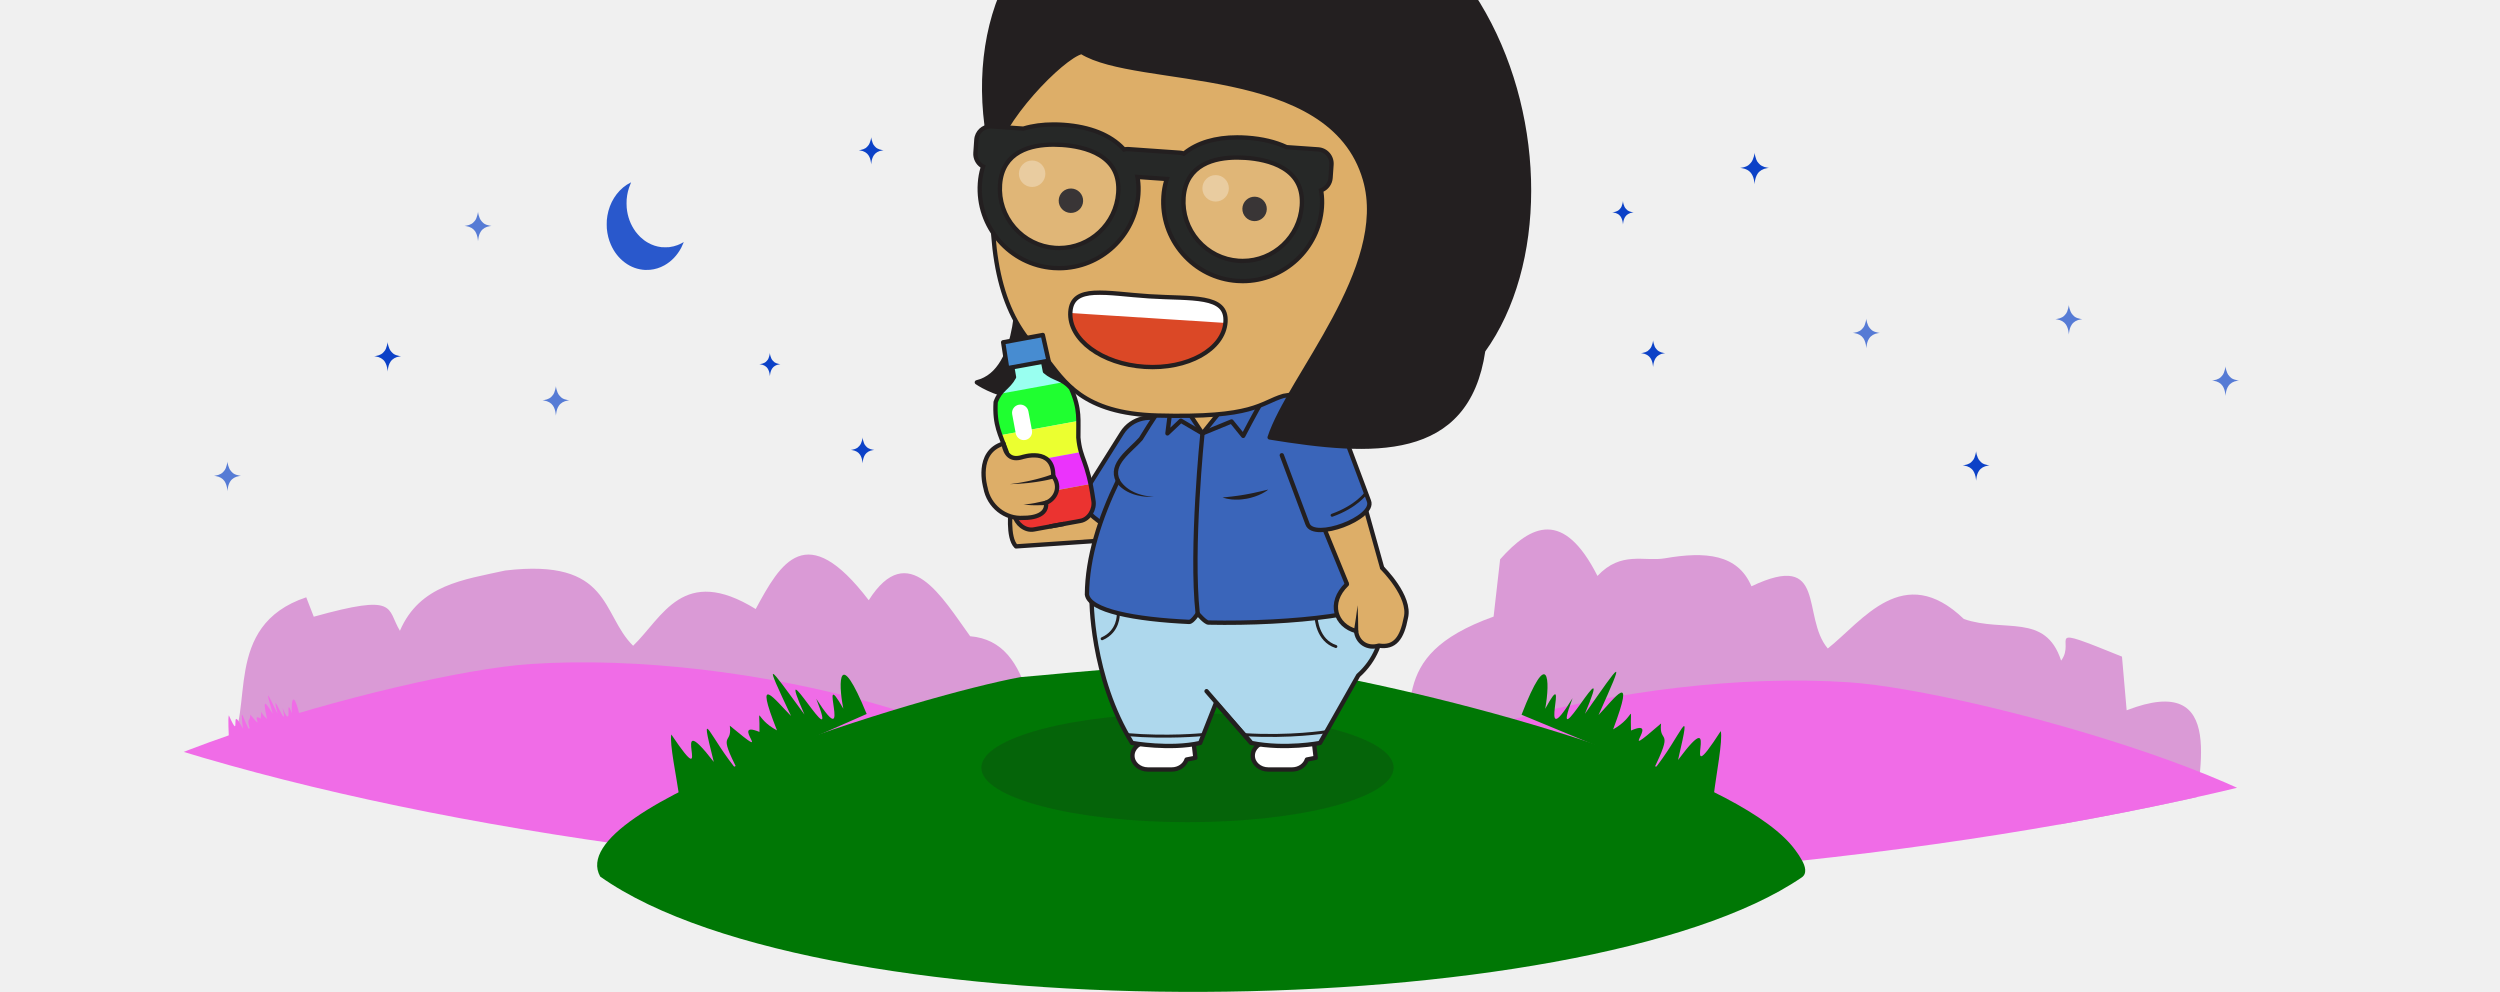
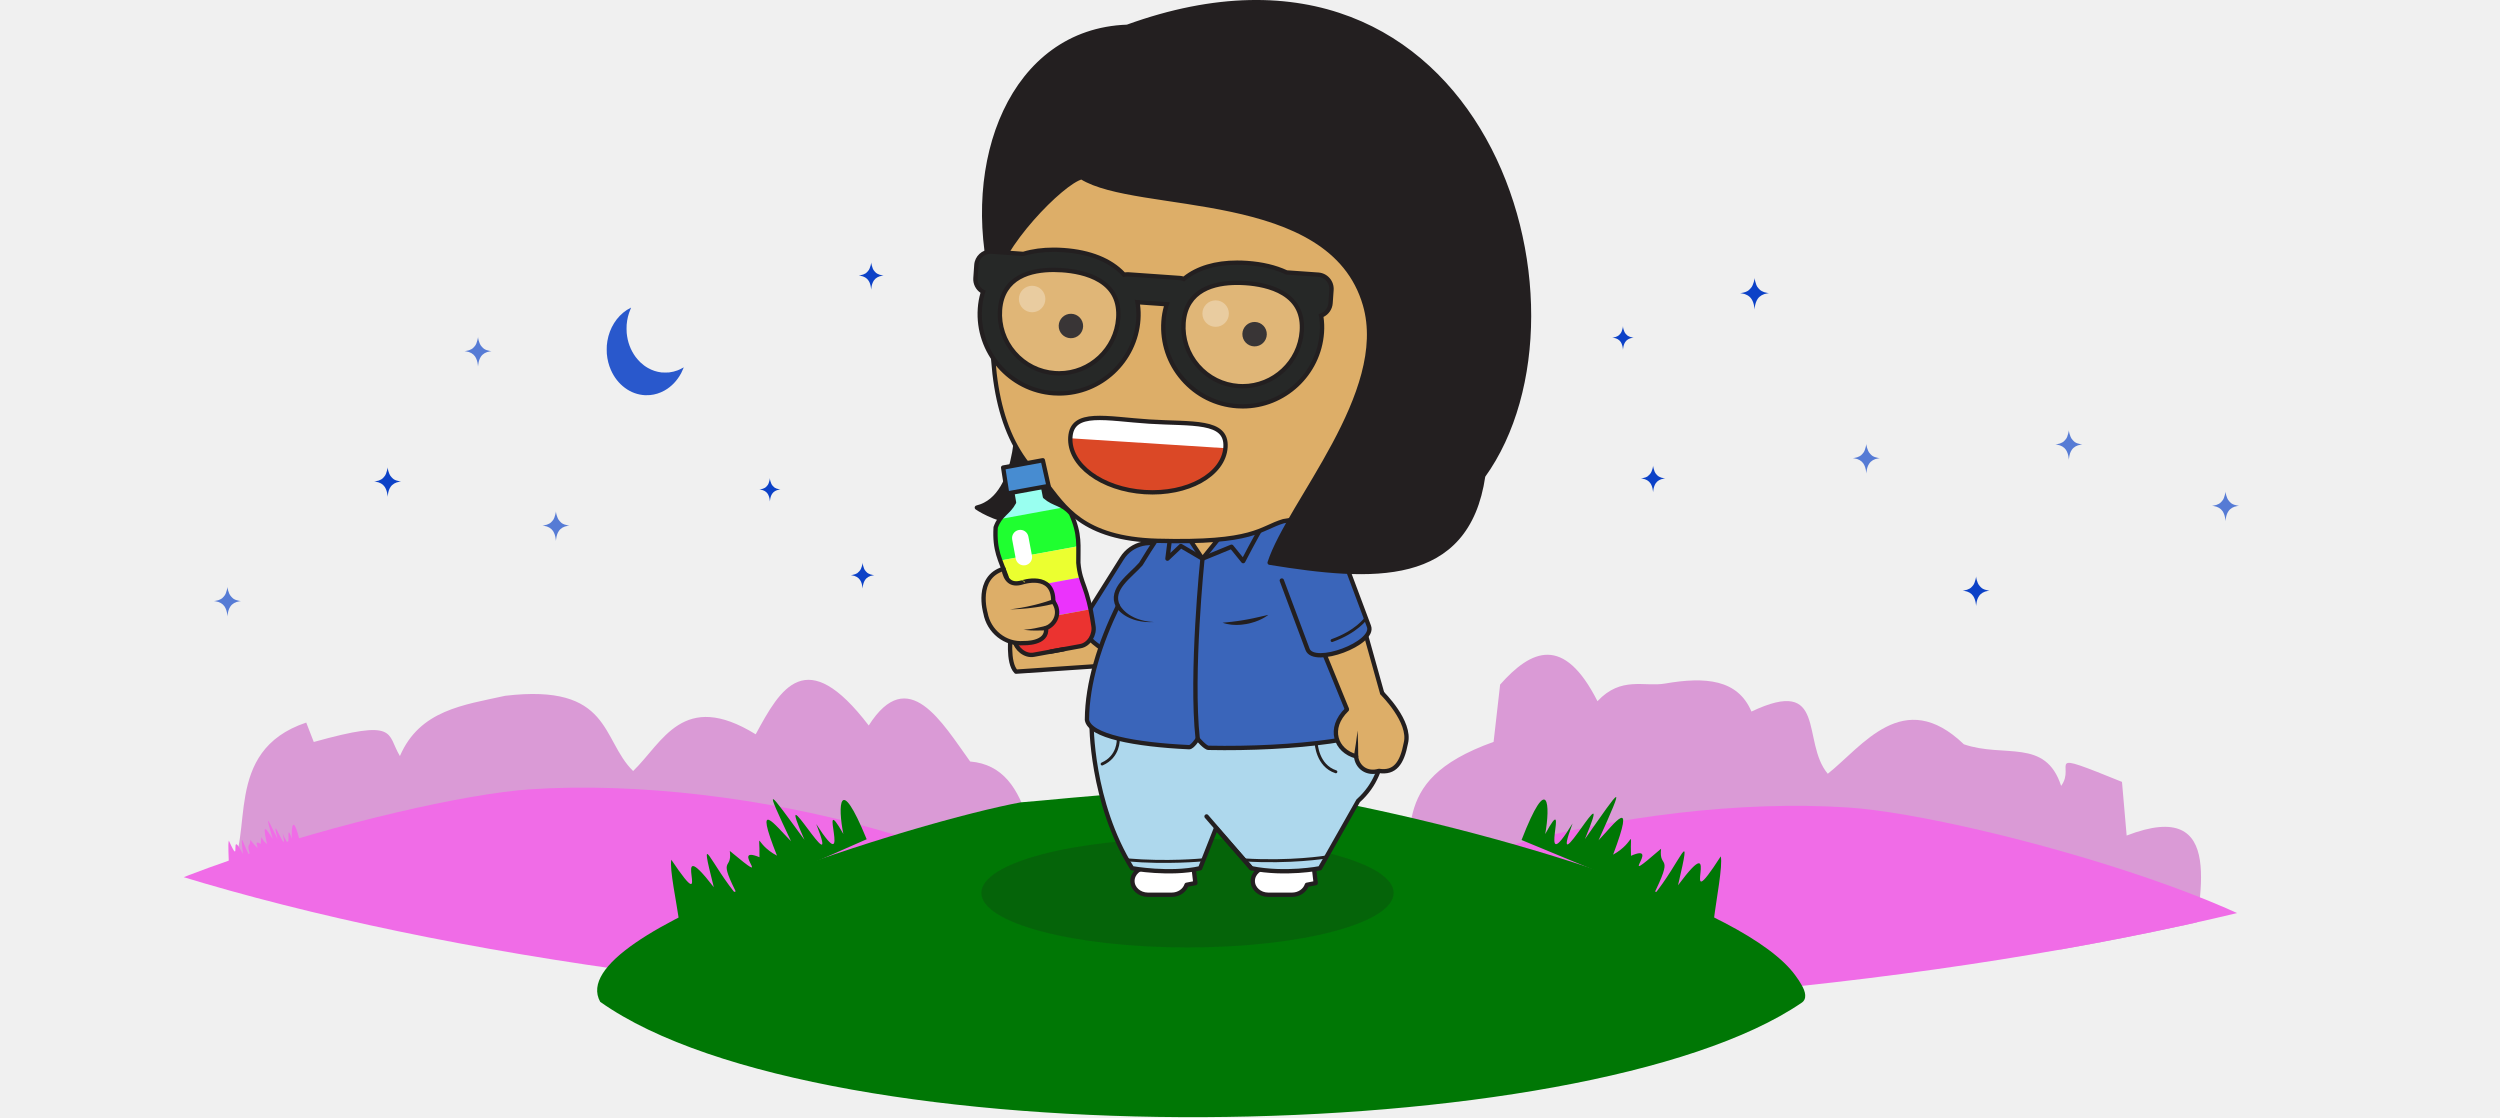
- <svg xmlns="http://www.w3.org/2000/svg" width="158.585mm" height="62.92mm" version="1.1" viewBox="0 0 158.585 62.92" id="svg145">
+ <svg xmlns="http://www.w3.org/2000/svg" width="158.585mm" height="70.866mm" version="1.1" viewBox="0 0 158.585 70.866" id="svg145">
  <defs id="defs11">
    <linearGradient id="linearGradient50606" x1="421.46" x2="458.99" y1="81.216" y2="80.958" gradientTransform="matrix(0.36219,-0.0075634,0.0085593,0.45242,-122.38,55.957)" gradientUnits="userSpaceOnUse">
      <stop stop-color="#d1a448" offset="0" id="stop1" />
      <stop stop-color="#9b7527" stop-opacity=".992" offset="1" id="stop2" />
    </linearGradient>
    <linearGradient id="linearGradient33560" x1="439.64" x2="412.56" y1="53.484" y2="53.871" gradientTransform="matrix(0.36219,-0.0075634,0.0085593,0.45242,-123.44,56.069)" gradientUnits="userSpaceOnUse">
      <stop stop-color="#96312a" offset="0" id="stop3" />
      <stop stop-color="#65211c" stop-opacity=".996" offset="1" id="stop4" />
    </linearGradient>
    <linearGradient id="linearGradient33562" x1="419.65" x2="452.28" y1="64.964" y2="65.351" gradientTransform="matrix(0.36219,-0.0071478,0.0085593,0.42756,-122.85,57.356)" gradientUnits="userSpaceOnUse">
      <stop stop-color="#c33f37" offset="0" id="stop5" />
      <stop stop-color="#b33a33" stop-opacity=".98" offset="1" id="stop6" />
    </linearGradient>
    <linearGradient id="linearGradient15121" x1="367.11" x2="367.22" y1="87.487" y2="90.811" gradientUnits="userSpaceOnUse">
      <stop stop-color="#916f6f" offset="0" id="stop7" />
      <stop stop-color="#685050" stop-opacity=".992" offset="1" id="stop8" />
    </linearGradient>
    <clipPath id="clipPath14">
      <ellipse transform="matrix(0.9996,0.028384,-0.013912,0.9999,0,0)" cx="106.13" cy="91.443" rx="117.86" ry="38.66" fill="#00ffff" stroke-width="0.322" id="ellipse8" />
    </clipPath>
    <filter id="filter37" x="0" y="0" width="1" height="1" color-interpolation-filters="sRGB">
      <feColorMatrix values="1 0 0 -0.186 -0 0 1 0 -0.186 -0 0 0 1 -0.186 -0 0 0 0 1 0" id="feColorMatrix8" />
    </filter>
    <filter id="filter38" x="-0.009" y="-0.008" width="1.017" height="1.008" color-interpolation-filters="sRGB">
      <feColorMatrix values="1 0 0 -0.186 -0 0 1 0 -0.186 -0 0 0 1 -0.186 -0 0 0 0 1 0" id="feColorMatrix9" />
    </filter>
    <filter id="filter39" x="0" y="0" width="1" height="1" color-interpolation-filters="sRGB">
      <feColorMatrix values="1 0 0 -0.156 -0 0 1 0 -0.156 -0 0 0 1 -0.156 -0 0 0 0 1 0" id="feColorMatrix10" />
    </filter>
    <filter id="filter40" x="-0.002" y="-0.001" width="1.004" height="1.003" color-interpolation-filters="sRGB">
      <feColorMatrix values="1 0 0 -0.156 -0 0 1 0 -0.156 -0 0 0 1 -0.156 -0 0 0 0 1 0" id="feColorMatrix11" />
    </filter>
  </defs>
-   <g transform="matrix(0.8794169,0,0,1,-11.67426,-42.159)" style="mix-blend-mode:difference" id="g33">
+   <g transform="matrix(0.8794169,0,0,1,-11.67426,-34.21277)" style="mix-blend-mode:difference" id="g33">
    <ellipse cx="103.44" cy="70.321" rx="90.165" ry="28.162" fill-opacity="0.8" stroke-width="0.24" id="ellipse11" />
    <g transform="matrix(0.92895,-0.020679,0.012925,0.72824,6.7956,3.7091)" clip-path="url(#clipPath14)" fill="#32c63d" id="g16">
      <path d="m 80.205,119.5 c 0.783,-2.441 0.814,-1.175 0.656,-0.19 0.78,-1.756 -0.323,1.803 0.762,-0.354 -0.751,2.427 1.272,-2.153 0.332,0.564 1.046,-1.826 1.165,-2.081 0.377,0.052 0.445,-0.571 1.068,-1.639 0.396,0.517 0.642,-0.431 0.478,-0.979 0.494,0.055 0.883,-0.466 -0.516,1.208 0.834,-0.225 -0.08,0.76 0.385,0.107 -0.258,1.684 0.82,-1.218 1.152,-2.635 0.71,-0.383 1.361,-2.249 -0.091,1.458 1.195,-0.986 0.055,0.325 -0.147,1.538 -0.222,2.224" fill="#32c63d" stroke-opacity="0" id="path11" />
      <path d="m 23.066,118.44 c 2.126,-2.885 -0.434,-10.488 6.218,-12.782 l 0.561,1.707 c 6.613,-1.872 5.638,-0.581 6.669,1.415 1.596,-3.97 5.014,-4.304 8.244,-5.015 8.277,-0.863 7.39,4.034 9.84,6.833 2.333,-2.424 3.966,-6.993 9.558,-2.928 1.993,-3.972 4.021,-7.799 8.785,-0.517 3.146,-5.34 5.711,-0.057 7.828,3.358 5.09,0.63 4.705,8.577 6.31,15.75 z" fill="#16561a" stroke-width="0.322" id="path12" />
      <path d="m 9.068,127.45 c -2.636,-6.32 27.569,-15.03 37.542,-15.489 16.721,-0.762 39.3,6.662 44.083,15.534 0.3,0.556 0.169,0.313 0.385,0.783 0.286,0.622 0.38,1.277 -0.005,1.581 -14.96,12.445 -66.933,11.824 -82.006,-2.41 z" fill="#008409" id="path13" />
      <path d="m 28.658,116.04 c -0.509,-2.559 -0.678,-1.312 -0.629,-0.308 -0.581,-1.88 0.124,1.843 -0.716,-0.49 0.48,2.539 -1.025,-2.363 -0.391,0.497 -0.838,-1.998 -0.927,-2.273 -0.379,-0.017 -0.379,-0.646 -0.879,-1.817 -0.448,0.439 -0.589,-0.543 -0.367,-1.056 -0.495,-0.036 -0.824,-0.622 0.38,1.29 -0.802,-0.375 -0.004,0.767 -0.393,0.035 0.073,1.714 -0.679,-1.355 -0.854,-2.819 -0.661,-0.508 -1.103,-2.475 -0.069,1.46 -1.076,-1.194 -0.09,0.312 -0.022,1.549 -0.022,2.242" fill="#008409" stroke-opacity="0" id="path14" />
      <path d="m 175.32,130.53 c 0.637,-5.357 3.063,-14.217 -4.875,-11.022 l -0.298,-4.683 c -6.345,-3.085 -3.494,-1.569 -4.729,0.215 -1.153,-4.227 -4.376,-2.532 -7.497,-3.837 -4.628,-5.196 -7.874,-0.048 -10.6,2.267 -2.049,-2.835 0.123,-8.568 -5.849,-5.585 -1.02,-2.839 -3.526,-3.15 -6.672,-2.63 -1.623,0.268 -3.396,-0.764 -5.267,1.387 -2.54,-5.873 -5.073,-4.645 -7.536,-1.66 l -0.576,4.974 c -8.861,3.295 -5.438,8.303 -7.939,12.966 z" fill="#16561a" stroke-width="0.322" id="path15" />
      <path d="m 185.95,134.06 c 2.81,-6.166 -27.129,-16.584 -37.082,-17.608 -16.687,-1.711 -39.454,4.425 -44.481,13.02 -0.315,0.538 -0.177,0.303 -0.407,0.761 -0.303,0.605 -0.415,1.255 -0.039,1.581 14.602,13.284 66.552,15.615 82.008,2.247 z" fill="#008409" id="path16" />
    </g>
    <g transform="translate(-0.69493,-5.1774)" fill="#fbc02d" style="mix-blend-mode:difference" id="g32">
      <path d="m 60.518,64.461 c -0.543,-0.025 -1.034,-0.181 -1.471,-0.467 -0.441,-0.288 -0.779,-0.669 -1.015,-1.141 -0.159,-0.32 -0.251,-0.643 -0.291,-1.023 -0.01,-0.097 -0.01,-0.435 0,-0.527 0.013,-0.119 0.025,-0.202 0.04,-0.281 0.158,-0.827 0.669,-1.545 1.402,-1.968 0.069,-0.04 0.298,-0.154 0.309,-0.154 0.004,0 -0.018,0.051 -0.049,0.114 -0.15,0.31 -0.236,0.617 -0.271,0.972 -0.011,0.117 -0.01,0.405 0.003,0.524 0.062,0.577 0.274,1.077 0.644,1.524 0.066,0.08 0.259,0.272 0.343,0.341 0.183,0.151 0.344,0.257 0.545,0.357 0.313,0.156 0.614,0.243 0.974,0.283 0.095,0.01 0.469,0.01 0.553,2.07e-4 0.24,-0.029 0.411,-0.066 0.602,-0.129 0.121,-0.04 0.205,-0.075 0.337,-0.139 0.113,-0.055 0.119,-0.057 0.114,-0.042 -0.015,0.043 -0.128,0.263 -0.177,0.344 -0.293,0.487 -0.709,0.87 -1.216,1.118 -0.326,0.159 -0.67,0.254 -1.033,0.284 -0.085,0.007 -0.278,0.012 -0.343,0.009 z" opacity="0.792" stroke-width="0.007" id="path17" />
      <path d="m 131.03,61.509 c -0.017,-0.162 -0.076,-0.324 -0.159,-0.431 -0.106,-0.138 -0.286,-0.23 -0.505,-0.258 l -0.098,-0.012 0.088,-0.012 c 0.12,-0.017 0.206,-0.042 0.3,-0.087 0.063,-0.03 0.095,-0.054 0.161,-0.119 0.07,-0.069 0.088,-0.095 0.125,-0.17 0.205,-0.513 -0.013,-0.424 0.196,0.009 0.031,0.063 0.056,0.097 0.115,0.155 0.042,0.041 0.1,0.089 0.129,0.107 0.078,0.046 0.197,0.084 0.318,0.102 l 0.106,0.016 -0.092,0.012 c -0.221,0.028 -0.404,0.122 -0.509,0.261 -0.083,0.111 -0.127,0.224 -0.153,0.394 l -0.016,0.104 z" opacity="0.909" stroke-width="0.009" id="path18" />
      <path d="m 69.495,71.132 c -0.016,-0.16 -0.075,-0.32 -0.157,-0.426 -0.104,-0.136 -0.283,-0.227 -0.499,-0.254 l -0.096,-0.012 0.087,-0.012 c 0.119,-0.016 0.204,-0.041 0.297,-0.086 0.062,-0.03 0.094,-0.053 0.159,-0.118 0.069,-0.068 0.087,-0.093 0.123,-0.168 0.203,-0.506 -0.013,-0.419 0.194,0.009 0.031,0.062 0.055,0.095 0.114,0.153 0.041,0.041 0.098,0.088 0.128,0.105 0.077,0.045 0.194,0.083 0.314,0.101 l 0.104,0.016 -0.091,0.012 c -0.218,0.027 -0.399,0.12 -0.503,0.258 -0.082,0.11 -0.126,0.221 -0.151,0.389 l -0.016,0.103 z" opacity="0.909" stroke-width="0.012" id="path19" />
      <path d="m 41.921,70.818 c -0.021,-0.204 -0.096,-0.408 -0.2,-0.544 -0.133,-0.174 -0.361,-0.29 -0.637,-0.325 l -0.123,-0.015 0.111,-0.015 c 0.152,-0.021 0.26,-0.052 0.379,-0.109 0.08,-0.038 0.12,-0.068 0.203,-0.15 0.088,-0.087 0.111,-0.119 0.157,-0.215 0.259,-0.646 -0.016,-0.535 0.247,0.011 0.039,0.079 0.071,0.122 0.145,0.196 0.052,0.052 0.126,0.113 0.163,0.135 0.098,0.058 0.248,0.106 0.401,0.129 l 0.133,0.02 -0.117,0.014 c -0.279,0.035 -0.51,0.153 -0.642,0.329 -0.105,0.14 -0.16,0.282 -0.193,0.497 l -0.02,0.131 z" opacity="0.909" stroke-width="0.012" id="path20" />
      <path d="m 76.198,76.648 c 0.018,-0.178 0.084,-0.356 0.174,-0.474 0.116,-0.151 0.315,-0.252 0.555,-0.283 l 0.107,-0.014 -0.097,-0.013 c -0.132,-0.018 -0.227,-0.046 -0.33,-0.095 -0.07,-0.033 -0.105,-0.059 -0.177,-0.131 -0.076,-0.076 -0.097,-0.104 -0.137,-0.187 -0.226,-0.563 0.014,-0.466 -0.216,0.009 -0.034,0.069 -0.062,0.106 -0.127,0.171 -0.046,0.045 -0.11,0.098 -0.142,0.117 -0.086,0.05 -0.216,0.092 -0.35,0.112 l -0.116,0.017 0.102,0.013 c 0.243,0.031 0.444,0.134 0.559,0.287 0.092,0.122 0.14,0.246 0.168,0.433 l 0.017,0.114 z" opacity="0.909" stroke-width="0.01" id="path21" />
      <path d="m 76.819,57.685 c 0.019,-0.189 0.088,-0.377 0.185,-0.502 0.123,-0.16 0.333,-0.267 0.588,-0.3 l 0.114,-0.015 -0.103,-0.014 c -0.14,-0.019 -0.24,-0.048 -0.35,-0.101 -0.074,-0.035 -0.111,-0.063 -0.187,-0.139 -0.081,-0.08 -0.103,-0.11 -0.145,-0.198 -0.239,-0.597 0.015,-0.494 -0.228,0.01 -0.036,0.073 -0.065,0.113 -0.134,0.181 -0.048,0.048 -0.116,0.104 -0.151,0.124 -0.091,0.053 -0.229,0.098 -0.37,0.119 l -0.123,0.019 0.108,0.014 c 0.258,0.032 0.471,0.142 0.592,0.304 0.097,0.129 0.148,0.26 0.178,0.459 l 0.018,0.121 z" opacity="0.909" stroke-width="0.016" id="path22" />
      <path d="m 140.54,58.93 c 0.022,-0.218 0.102,-0.436 0.214,-0.58 0.142,-0.185 0.385,-0.309 0.68,-0.347 l 0.131,-0.017 -0.119,-0.016 c -0.162,-0.022 -0.278,-0.056 -0.404,-0.117 -0.085,-0.041 -0.128,-0.073 -0.216,-0.16 -0.094,-0.093 -0.119,-0.127 -0.168,-0.229 -0.276,-0.69 0.017,-0.571 -0.264,0.012 -0.042,0.085 -0.075,0.13 -0.155,0.209 -0.056,0.056 -0.134,0.12 -0.174,0.144 -0.105,0.062 -0.265,0.113 -0.428,0.137 l -0.142,0.021 0.125,0.016 c 0.298,0.037 0.544,0.164 0.685,0.351 0.112,0.149 0.171,0.301 0.206,0.53 l 0.021,0.14 z" opacity="0.909" stroke-width="0.021" id="path23" />
      <path d="m 133.22,70.536 c 0.019,-0.184 0.086,-0.367 0.18,-0.49 0.12,-0.156 0.325,-0.261 0.573,-0.292 l 0.111,-0.014 -0.1,-0.014 c -0.136,-0.019 -0.234,-0.047 -0.341,-0.099 -0.072,-0.035 -0.108,-0.061 -0.183,-0.135 -0.079,-0.078 -0.1,-0.107 -0.142,-0.193 -0.233,-0.582 0.014,-0.481 -0.223,0.01 -0.035,0.071 -0.064,0.11 -0.131,0.176 -0.047,0.047 -0.113,0.101 -0.147,0.121 -0.088,0.052 -0.223,0.095 -0.361,0.116 l -0.12,0.018 0.105,0.013 c 0.251,0.031 0.459,0.138 0.578,0.296 0.095,0.126 0.144,0.254 0.174,0.447 l 0.018,0.118 z" opacity="0.909" stroke-width="0.016" id="path24" />
      <path d="m 156.5,77.742 c -0.021,-0.204 -0.096,-0.408 -0.2,-0.544 -0.133,-0.174 -0.361,-0.29 -0.637,-0.325 l -0.123,-0.015 0.111,-0.015 c 0.152,-0.021 0.26,-0.052 0.379,-0.109 0.08,-0.038 0.12,-0.068 0.203,-0.15 0.088,-0.087 0.111,-0.119 0.157,-0.215 0.259,-0.646 -0.016,-0.535 0.247,0.011 0.039,0.079 0.071,0.122 0.145,0.196 0.052,0.052 0.126,0.113 0.163,0.135 0.098,0.058 0.248,0.106 0.401,0.129 l 0.133,0.02 -0.117,0.014 c -0.279,0.035 -0.51,0.153 -0.642,0.329 -0.105,0.14 -0.16,0.282 -0.193,0.497 l -0.02,0.131 z" opacity="0.909" stroke-width="0.012" id="path25" />
      <g fill-opacity="0.672" stroke-width="0.012" id="g31">
        <path d="m 163.19,68.468 c -0.021,-0.204 -0.096,-0.408 -0.2,-0.544 -0.133,-0.173 -0.361,-0.29 -0.637,-0.325 l -0.123,-0.016 0.112,-0.015 c 0.152,-0.021 0.26,-0.052 0.379,-0.109 0.08,-0.038 0.12,-0.068 0.203,-0.15 0.088,-0.087 0.111,-0.119 0.157,-0.215 0.259,-0.646 -0.016,-0.535 0.247,0.011 0.039,0.079 0.071,0.122 0.145,0.196 0.052,0.052 0.126,0.113 0.163,0.135 0.098,0.058 0.248,0.106 0.401,0.129 l 0.133,0.02 -0.117,0.014 c -0.279,0.035 -0.51,0.153 -0.642,0.329 -0.105,0.14 -0.16,0.282 -0.193,0.497 l -0.02,0.131 z" opacity="0.909" id="path26" />
        <path d="m 148.58,69.338 c -0.021,-0.204 -0.096,-0.408 -0.2,-0.544 -0.133,-0.173 -0.361,-0.29 -0.637,-0.325 l -0.123,-0.016 0.112,-0.015 c 0.152,-0.021 0.26,-0.052 0.379,-0.109 0.08,-0.038 0.12,-0.068 0.203,-0.15 0.088,-0.087 0.111,-0.119 0.157,-0.215 0.259,-0.646 -0.016,-0.535 0.247,0.011 0.039,0.079 0.071,0.122 0.145,0.196 0.052,0.052 0.126,0.113 0.163,0.135 0.098,0.058 0.248,0.106 0.401,0.129 l 0.133,0.02 -0.117,0.014 c -0.279,0.035 -0.51,0.153 -0.642,0.329 -0.105,0.14 -0.16,0.282 -0.193,0.497 l -0.02,0.131 z" opacity="0.909" id="path27" />
        <path d="m 54.059,73.615 c -0.021,-0.204 -0.096,-0.408 -0.2,-0.544 -0.133,-0.173 -0.361,-0.29 -0.637,-0.325 l -0.123,-0.016 0.112,-0.015 c 0.152,-0.021 0.26,-0.052 0.379,-0.109 0.08,-0.038 0.12,-0.068 0.203,-0.15 0.088,-0.087 0.111,-0.119 0.157,-0.215 0.259,-0.646 -0.016,-0.535 0.247,0.011 0.039,0.079 0.071,0.122 0.145,0.196 0.052,0.052 0.126,0.113 0.163,0.135 0.098,0.058 0.248,0.106 0.401,0.129 l 0.133,0.02 -0.117,0.014 c -0.279,0.035 -0.51,0.153 -0.642,0.329 -0.105,0.14 -0.16,0.282 -0.193,0.497 l -0.02,0.131 z" opacity="0.909" id="path28" />
        <path d="M 30.366,78.403 C 30.345,78.199 30.27,77.995 30.166,77.859 30.033,77.686 29.805,77.57 29.529,77.535 l -0.123,-0.016 0.112,-0.015 c 0.152,-0.021 0.26,-0.052 0.379,-0.109 0.08,-0.038 0.12,-0.068 0.203,-0.15 0.088,-0.087 0.111,-0.119 0.157,-0.215 0.259,-0.646 -0.016,-0.535 0.247,0.011 0.039,0.079 0.071,0.122 0.145,0.196 0.052,0.052 0.126,0.113 0.163,0.135 0.098,0.058 0.248,0.106 0.401,0.129 l 0.133,0.02 -0.117,0.014 c -0.279,0.035 -0.51,0.153 -0.642,0.329 -0.105,0.14 -0.16,0.282 -0.193,0.497 l -0.02,0.131 z" opacity="0.909" id="path29" />
        <path d="M 48.44,62.55 C 48.419,62.346 48.344,62.142 48.24,62.006 48.107,61.833 47.879,61.717 47.603,61.682 l -0.123,-0.016 0.112,-0.015 c 0.152,-0.021 0.26,-0.052 0.379,-0.109 0.08,-0.038 0.12,-0.068 0.203,-0.15 0.088,-0.087 0.111,-0.119 0.157,-0.215 0.259,-0.646 -0.016,-0.535 0.247,0.011 0.039,0.079 0.071,0.122 0.145,0.196 0.052,0.052 0.126,0.113 0.163,0.135 0.098,0.058 0.248,0.106 0.401,0.129 l 0.133,0.02 -0.117,0.014 c -0.279,0.035 -0.51,0.153 -0.642,0.329 -0.105,0.14 -0.16,0.282 -0.193,0.497 l -0.02,0.131 z" opacity="0.909" id="path30" />
        <path d="m 174.49,72.36 c -0.021,-0.204 -0.096,-0.408 -0.2,-0.544 -0.133,-0.173 -0.361,-0.29 -0.637,-0.325 l -0.123,-0.016 0.112,-0.015 c 0.152,-0.021 0.26,-0.052 0.379,-0.109 0.08,-0.038 0.12,-0.068 0.203,-0.15 0.088,-0.087 0.111,-0.119 0.157,-0.215 0.259,-0.646 -0.016,-0.535 0.247,0.011 0.039,0.079 0.071,0.122 0.145,0.196 0.052,0.052 0.126,0.113 0.163,0.135 0.098,0.058 0.248,0.106 0.401,0.129 l 0.133,0.02 -0.117,0.014 c -0.279,0.035 -0.51,0.153 -0.642,0.329 -0.105,0.14 -0.16,0.282 -0.193,0.497 l -0.02,0.131 z" opacity="0.909" id="path31" />
      </g>
    </g>
  </g>
-   <g transform="translate(-27.47663,-42.159)" id="g58">
+   <g transform="translate(-27.47663,-34.21277)" id="g58">
    <g transform="matrix(0.92895,-0.020679,0.012925,0.72824,55.479,5.1355)" fill="#007705" id="g56">
      <path d="m 9.068,127.45 c -2.636,-6.32 22.213,-15.177 28.941,-16.552 3.034,-0.197 13.556,-1.554 19.268,-0.07 13.261,3.444 30.074,10.467 33.417,16.669 0.3,0.556 0.169,0.313 0.385,0.783 0.286,0.622 0.38,1.277 -0.005,1.581 -14.96,12.445 -66.933,11.824 -82.006,-2.41 z" id="path54" />
      <path d="m 27.454,113.811 c -1.818,-5.974 -1.935,-2.906 -1.586,-0.506 -1.834,-4.313 0.724,4.396 -1.837,-0.911 1.743,5.939 -3.014,-5.309 -0.825,1.345 -2.478,-4.499 -2.758,-5.128 -0.916,0.101 -1.061,-1.415 -2.536,-4.049 -0.977,1.227 -1.543,-1.088 -1.128,-2.407 -1.199,0.1 -2.127,-1.189 1.212,2.965 -2.017,-0.603 0.168,1.849 -0.938,0.234 0.572,4.102 -1.948,-3.009 -2.708,-6.471 -1.709,-0.976 -3.229,-5.549 0.173,3.543 -2.866,-2.473 -0.144,0.785 0.307,3.742 0.466,5.411" stroke-opacity="0" id="path55" style="stroke-width:2.426" />
      <path d="m 72.154,115.147 c 1.933,-6.028 2.009,-2.903 1.621,-0.47 1.925,-4.337 -0.797,4.453 1.882,-0.875 -1.855,5.994 3.14,-5.317 0.821,1.392 2.584,-4.509 2.877,-5.14 0.93,0.129 1.099,-1.41 2.637,-4.049 0.978,1.276 1.585,-1.064 1.181,-2.417 1.219,0.136 2.181,-1.15 -1.275,2.984 2.061,-0.557 -0.197,1.876 0.952,0.264 -0.638,4.158 2.024,-3.007 2.846,-6.509 1.753,-0.945 3.362,-5.555 -0.225,3.601 2.951,-2.436 0.136,0.803 -0.364,3.799 -0.548,5.492" stroke-opacity="0" id="path56" style="stroke-width:2.47" />
    </g>
  </g>
-   <g transform="translate(-7.48457,-94.87262)" id="g39">
+   <g transform="translate(-7.48457,-86.9264)" id="g39">
    <g transform="matrix(-0.070125,0,0,0.070125,121.29,327.57)" id="g38">
      <ellipse cx="548.7" cy="-2623.9" rx="186.5" ry="49.328" opacity="0.5" stroke-width="0.922" id="ellipse1" style="opacity:0.2;fill:#1a1a1a" />
      <g stroke="#231f20" stroke-linecap="round" stroke-linejoin="round" stroke-miterlimit="10" id="g11">
        <g stroke-width="3.922" id="g9">
          <path d="m 584.53,-2647.2 h -41.284 l -1.685,14.379 7.974,1.559 c 1.688,5.197 7.053,9 13.427,9 h 21.569 c 7.724,0 13.986,-5.584 13.986,-12.47 -9.2e-4,-6.886 -6.263,-12.469 -13.987,-12.469 z" fill="#ffffff" id="path1-6" />
          <path d="m 475.68,-2647.2 h -41.284 l -1.685,14.379 7.974,1.559 c 1.688,5.197 7.053,9 13.427,9 h 21.569 c 7.724,0 13.986,-5.584 13.986,-12.47 -9.2e-4,-6.886 -6.262,-12.469 -13.986,-12.469 z" fill="#ffffff" id="path2" />
          <path d="m 648.6,-2873.5 59.91,15.057 c 0,0 3.37,26.288 -4.718,34.376 l -69.425,-4.718 c 0,0 -23.591,-3.37 -20.894,-31.679" fill="#ddae68" id="path3" />
          <path d="m 643.38,-2870.3 c 8.719,13.866 -41.496,45.439 -50.215,31.572 l -35.373,-56.26 c -8.719,-13.866 -4.546,-32.175 9.32,-40.894 13.866,-8.719 32.176,-4.546 40.895,9.32 z" fill="#3a65ba" id="path4-7" />
          <path d="m 635.56,-2777.9 c 0,0 0.699,71.752 -36.709,131.65 0,0 -34.076,6.192 -61.613,0 l -14.353,-36.364 -31.89,36.364 c -31.06,6.192 -62.158,0 -62.158,0 l -34.56,-61.021 c -31.802,-28.269 -21.252,-70.625 -21.252,-70.625 z" fill="#aed8ed" id="path5" />
          <path d="m 502.66,-3036.9 c 0,0 -67.185,64.706 -135.39,256.4 -0.353,16.896 86.689,26.949 162.47,25.344 2.939,-0.062 9.718,-8.079 9.718,-8.079 0,0 4.891,7.622 7.775,7.487 49.363,-2.323 90.161,-10.086 92.42,-24.752 -0.221,-33.675 -11.745,-69.29 -28.026,-102.91 7.777,-15.242 -11.276,-27.212 -20.727,-38.035 -39.366,-65.29 -88.243,-115.46 -88.243,-115.46 z" fill="#3a65ba" id="path6" />
          <path d="m 482.2,-2953 c 0.037,-1.144 5.319,8.524 9.824,16.993 3.361,6.316 6.291,11.966 6.291,11.966 l 10.559,-13.03 26.287,10.784 19.547,-11.459 12.132,11.459 -3.37,-26.805" fill="none" id="path7" />
          <path d="m 403.47,-2787.6 -34.244,-4.881 17.313,-61.957 c 3.313,-10.859 14.801,-16.977 25.661,-13.663 10.859,3.312 16.977,14.802 13.664,25.66 z" fill="#ddae68" id="path8" />
          <path d="m 463.39,-2906.5 -23.291,62.243 c -5.741,15.34 -61.294,-5.448 -55.554,-20.788 l 23.292,-62.242 c 5.741,-15.34 22.83,-23.123 38.171,-17.382" fill="#3a65ba" id="path9-5" />
        </g>
        <polyline transform="matrix(0.92244,0,0,0.92244,28.28,-254.18)" points="525.52 -2926.5 549.5 -2896.7 569.22 -2926.5" fill="#ddae68" stroke-width="4.252" id="polyline9" />
        <path d="m 702.8,-3064.8 c 0,0 -5.263,82.368 36.448,92.333 0,0 -59.531,42.523 -120.28,-17.008" fill="#231f20" stroke-width="3.922" id="path10-3" />
        <path d="m 724.63,-3160.7 c -7.261,-137.37 -96.241,-243.39 -229.99,-235.94 -133.75,7.456 -236.29,124.85 -229.04,262.22 5.614,106.17 94.476,159.1 196.3,174.22 21.387,6.349 25.872,20.211 114.16,17.762 68.03,-1.887 84.231,-31.152 101.22,-52.598 38.169,-32.34 51.56,-85.891 47.342,-165.67 z" fill="#ddae68" stroke-width="3.922" id="path11-5" />
      </g>
      <g fill="#231f20" id="g14-6">
        <path d="m 388.13,-3155.9 c 30.928,-107.1 205.65,-83.77 256.35,-115.42 17.561,4.216 75.391,63.32 79.895,97.863 28.231,-111.23 -16.72,-230.29 -121.2,-233.93 -320.92,-116.29 -432.51,252.7 -321.95,406.23 14.525,99.173 100.7,93.564 193.17,78.519 -17.428,-53.793 -109.33,-153.37 -86.258,-233.26 z" stroke="#231f20" stroke-linecap="round" stroke-linejoin="round" stroke-miterlimit="10" stroke-width="3.922" id="path12-2" />
        <path d="m 487.71,-3140.4 c -6.097,0.165 -10.913,5.247 -10.745,11.347 0.168,6.111 5.255,10.92 11.351,10.762 6.107,-0.177 10.922,-5.255 10.754,-11.364 -0.17,-6.104 -5.254,-10.915 -11.36,-10.745 z" stroke-width="0.922" id="path13-9" />
        <path d="m 653.86,-3147.8 c -6.103,0.167 -10.911,5.252 -10.745,11.352 0.164,6.104 5.245,10.915 11.348,10.746 6.108,-0.166 10.917,-5.246 10.75,-11.358 -0.165,-6.096 -5.252,-10.909 -11.353,-10.741 z" stroke-width="0.922" id="path14-1" />
      </g>
      <path d="m 654.67,-3036.1 c 1.595,24.92 -28.522,47.122 -67.28,49.606 -38.766,2.483 -71.465,-15.709 -73.064,-40.624 -1.597,-24.907 30.218,-20.68 68.978,-23.164 38.76,-2.478 69.771,-10.732 71.366,14.182 z" fill="#db4826" stroke-width="0.922" id="path15-2" />
      <path d="m 514.39,-3026.2 140.34,-8.989 c 0,0 3.715,-11.009 -12.31,-16.233 -7.472,-2.281 -72.87,2.138 -110.43,4.347 -13.847,2.897 -17.615,12.553 -17.598,20.876 z" fill="#ffffff" stroke-width="0.922" id="path16-7" />
      <path d="m 654.67,-3036.1 c 1.595,24.92 -28.522,47.122 -67.28,49.606 -38.766,2.483 -71.465,-15.709 -73.064,-40.624 -1.597,-24.907 30.218,-20.68 68.978,-23.164 38.76,-2.478 69.771,-10.732 71.366,14.182 z" fill="none" stroke="#231f20" stroke-linecap="round" stroke-linejoin="round" stroke-miterlimit="10" stroke-width="3.922" id="path17-0" />
      <g id="g4138_1_" transform="matrix(0.92244,0,0,0.92244,28.28,-299.46)">
        <path d="m 741.93,-2830.6 c 5.691,-15.836 11.746,-25.002 10.371,-47.779 -4.728,-13.029 -12.153,-13.667 -17.986,-24.493 0.968,-5.691 1.814,-10.892 2.923,-16.956 0.874,-4.785 -4.173,-6.16 -9.606,-7.069 l 0.013,-0.093 c -0.346,-0.012 -0.711,-0.042 -1.085,-0.08 -1.15,-0.181 -2.301,-0.354 -3.402,-0.541 -1.099,-0.216 -2.233,-0.464 -3.374,-0.701 -0.359,-0.099 -0.713,-0.199 -1.039,-0.309 l -0.02,0.09 c -5.406,-1.076 -10.609,-1.578 -11.491,3.208 -1.113,6.059 -2.165,11.222 -3.278,16.889 -9.292,8.054 -16.464,6.019 -25.505,16.522 -9.356,20.813 -6.944,31.528 -7.235,48.353 -2.021,22.146 -8.89,21.083 -14.762,61.681 -1.628,8.433 4.23,18.653 12.93,20.048 l 16.363,2.997 12.555,2.302 16.365,2.999 c 8.63,1.78 17.73,-5.7 19.196,-14.162 8.904,-40.043 2.103,-41.485 8.067,-62.906 z" fill="#99fff0" id="path18-9" />
        <g opacity="0.8" id="g22">
          <path d="m 678.45,-2891.9 c -6.015,13.384 -7.16,22.59 -7.297,31.928 l 76.653,14.044 c 3.184,-8.781 5.378,-17.793 4.494,-32.44 -1.251,-3.447 -2.693,-6.015 -4.238,-8.146 l -62.756,-11.497 c -2.203,1.443 -4.461,3.335 -6.856,6.111 z" enable-background="new    " fill="#00ff00" id="path19-3" />
          <path d="m 671.21,-2843.5 c -0.548,5.984 -1.45,10.272 -2.587,14.151 l 70.702,12.953 c 0.313,-4.028 0.992,-8.357 2.6,-14.145 2.032,-5.653 4.104,-10.461 5.877,-15.339 l -76.653,-14.044 c -0.07,5.188 0.163,10.421 0.061,16.424 z" enable-background="new    " fill="#ffff00" id="path20-6" />
          <path d="m 739.14,-2813.1 c 0.037,-1.109 0.1,-2.22 0.183,-3.35 l -70.702,-12.953 c -0.321,1.087 -0.659,2.146 -1.015,3.197 -2.328,6.893 -5.349,13.596 -8.357,28.107 l 77.74,14.243 c 2.33,-14.634 1.883,-21.973 2.151,-29.244 z" enable-background="new    " fill="#ff00ff" id="path21-0" />
          <path d="m 736.76,-2782.5 c 0.075,-0.452 0.154,-0.916 0.229,-1.355 l -77.74,-14.243 c -0.085,0.437 -0.18,0.898 -0.267,1.348 -0.852,4.261 -1.705,9.139 -2.536,14.878 -1.628,8.433 4.23,18.653 12.93,20.048 l 16.363,2.997 12.555,2.302 16.365,2.999 c 8.63,1.78 17.73,-5.7 19.196,-14.162 1.258,-5.664 2.191,-10.527 2.905,-14.812 z" enable-background="new    " fill="#ff0000" id="path22-6" />
        </g>
        <g id="g4051_29_" transform="translate(1.1866,-0.51496)" fill="none" stroke="#231f20" stroke-linecap="round" stroke-linejoin="round" stroke-miterlimit="10" stroke-width="4.252">
          <path id="path3346-5-5_29_" d="m 726.46,-2926.5 c -6.702,-0.197 -19.013,-5.936 -20.411,1.667 -1.113,6.059 -2.165,11.222 -3.278,16.889 -9.292,8.054 -16.464,6.019 -25.505,16.522 -9.356,20.813 -6.944,31.528 -7.235,48.353 -2.021,22.146 -8.89,21.083 -14.762,61.681 -1.628,8.433 4.23,18.653 12.93,20.048 l 28.918,5.299" />
          <path id="path4049_29_" d="m 717.56,-2928.1 c 6.331,2.19 19.878,1.188 18.493,8.792 -1.109,6.064 -1.955,11.264 -2.923,16.956 5.833,10.825 13.258,11.464 17.986,24.493 1.375,22.777 -4.68,31.943 -10.371,47.779 -5.964,21.42 0.836,22.863 -8.067,62.905 -1.466,8.462 -10.566,15.942 -19.196,14.162 l -28.92,-5.3" />
        </g>
        <path id="path3348-2_27_" d="m 706.06,-2944.2 38.904,7.176 -3.943,25.434 -40.606,-7.391 z" fill="#478cd1" stroke="#231f20" stroke-linecap="round" stroke-linejoin="round" stroke-miterlimit="10" stroke-width="4.252" />
        <path d="m 732.61,-2847.7 c -0.819,4.389 -5.041,7.282 -9.43,6.463 -4.388,-0.818 -7.282,-5.041 -6.465,-9.43 l 3.486,-18.67 c 0.819,-4.389 5.041,-7.283 9.43,-6.464 4.39,0.819 7.281,5.042 6.463,9.43 z" fill="#ffffff" id="path23-2" />
      </g>
      <path d="m 535.16,-2926.3 c 0,0 10.784,104.25 4.306,163.06" fill="none" stroke="#231f20" stroke-linecap="round" stroke-linejoin="round" stroke-miterlimit="10" stroke-width="3.922" id="path24-6" />
      <path d="m 432.29,-2759.3 c 0,0 -0.913,20.345 -17.793,25.797" fill="none" stroke="#231f20" stroke-linecap="round" stroke-linejoin="round" stroke-miterlimit="10" stroke-width="2.696" id="path25-1" />
      <g transform="matrix(0.92244,0,0,0.92244,28.28,-254.18)" id="g30">
        <path d="m 634.25,-2849.2 c 0,0 -0.099,0.149 -0.285,0.428 -0.213,0.328 -0.502,0.687 -0.876,1.173 -0.394,0.451 -0.85,1.021 -1.433,1.599 -0.556,0.608 -1.246,1.217 -1.983,1.893 -0.377,0.328 -0.79,0.642 -1.206,0.98 -0.412,0.343 -0.852,0.677 -1.325,0.99 -0.466,0.321 -0.944,0.651 -1.433,0.988 -0.509,0.301 -1.03,0.609 -1.559,0.921 -0.264,0.155 -0.531,0.311 -0.799,0.468 -0.279,0.138 -0.56,0.276 -0.842,0.416 -0.563,0.276 -1.133,0.557 -1.708,0.839 -1.185,0.479 -2.376,0.991 -3.597,1.402 -1.241,0.355 -2.445,0.815 -3.683,1.069 -1.237,0.251 -2.43,0.589 -3.616,0.748 -1.181,0.164 -2.322,0.322 -3.405,0.473 -1.087,0.066 -2.115,0.129 -3.064,0.188 -0.473,0.028 -0.926,0.055 -1.356,0.081 -0.432,0.01 -0.842,-0.01 -1.227,-0.013 -0.768,-0.013 -1.438,-0.023 -1.99,-0.032 -1.1,-0.019 -1.728,-0.029 -1.728,-0.029 0,0 0.626,-0.056 1.723,-0.154 0.547,-0.049 1.211,-0.108 1.972,-0.176 0.38,-0.038 0.785,-0.063 1.209,-0.116 0.422,-0.07 0.866,-0.145 1.33,-0.222 0.923,-0.155 1.923,-0.324 2.98,-0.501 1.038,-0.258 2.131,-0.53 3.263,-0.811 1.129,-0.274 2.249,-0.726 3.405,-1.09 1.158,-0.366 2.261,-0.932 3.396,-1.388 1.113,-0.512 2.18,-1.114 3.236,-1.674 0.506,-0.319 1.007,-0.636 1.503,-0.949 l 0.736,-0.463 c 0.231,-0.171 0.461,-0.341 0.688,-0.51 0.453,-0.336 0.899,-0.667 1.335,-0.991 0.41,-0.353 0.811,-0.698 1.202,-1.034 0.397,-0.326 0.761,-0.668 1.095,-1.015 0.338,-0.342 0.677,-0.66 0.979,-0.984 0.585,-0.667 1.135,-1.261 1.554,-1.835 0.453,-0.552 0.775,-1.068 1.066,-1.477 0.252,-0.416 0.471,-0.757 0.557,-0.937 0.118,-0.225 0.182,-0.345 0.182,-0.345 l 0.044,-0.083 c 0.547,-1.042 1.836,-1.442 2.877,-0.895 1.042,0.548 1.442,1.836 0.895,2.878 -0.033,0.065 -0.072,0.13 -0.112,0.19 z" fill="#231f20" id="path26-8" />
        <path d="m 484.94,-2841.7 c 0,0 2.82,0.659 7.05,1.647 2.084,0.498 4.515,1.028 7.099,1.598 1.302,0.249 2.627,0.573 3.992,0.816 1.359,0.27 2.735,0.553 4.124,0.771 1.377,0.287 2.768,0.47 4.133,0.699 1.363,0.247 2.714,0.393 4.021,0.592 1.306,0.22 2.577,0.326 3.784,0.484 0.605,0.08 1.194,0.158 1.763,0.233 0.572,0.054 1.125,0.106 1.655,0.156 1.07,0.124 2.05,0.237 2.919,0.337 0.871,0.051 1.638,0.14 2.272,0.203 1.269,0.133 2.009,0.258 2.009,0.258 0,0 -0.694,0.244 -1.936,0.585 -0.621,0.167 -1.378,0.382 -2.255,0.579 -0.877,0.192 -1.875,0.341 -2.97,0.502 -0.549,0.073 -1.121,0.15 -1.712,0.229 -0.593,0.053 -1.207,0.076 -1.839,0.118 -1.264,0.057 -2.605,0.149 -3.984,0.075 -1.38,-0.052 -2.816,-0.067 -4.254,-0.261 -1.445,-0.143 -2.909,-0.33 -4.357,-0.606 -0.724,-0.139 -1.447,-0.278 -2.167,-0.417 -0.716,-0.161 -1.422,-0.351 -2.126,-0.523 -1.412,-0.327 -2.765,-0.791 -4.078,-1.208 -1.305,-0.447 -2.549,-0.927 -3.715,-1.413 -1.159,-0.507 -2.248,-0.991 -3.226,-1.506 -0.987,-0.488 -1.86,-1.008 -2.632,-1.463 -0.774,-0.449 -1.422,-0.896 -1.954,-1.258 -1.061,-0.732 -1.616,-1.227 -1.616,-1.227 z" fill="#231f20" id="path27-7" />
        <ellipse transform="matrix(0.998,-0.0632,0.0632,0.998,198.2,26.166)" cx="512.59" cy="-3119" rx="65.209" ry="56.284" fill="#ffffff" opacity="0.1" id="ellipse27" />
        <ellipse transform="matrix(0.998,-0.0632,0.0632,0.998,199.26,37.324)" cx="689.44" cy="-3130.2" rx="65.209" ry="56.284" fill="#ffffff" opacity="0.1" id="ellipse28" />
        <path d="m 510.02,-3046.1 c -40.669,0 -74.765,-31.804 -77.622,-72.404 -0.403,-5.746 -0.139,-11.322 0.786,-16.607 -5.182,-1.845 -8.895,-6.614 -9.289,-12.225 l -0.912,-12.95 c -0.263,-3.739 0.945,-7.357 3.404,-10.188 2.458,-2.83 5.872,-4.533 9.611,-4.796 l 31.057,-2.186 c 10.831,-5.087 23.816,-8.193 38.604,-9.233 3.335,-0.234 6.641,-0.354 9.825,-0.354 21.679,0 39.706,5.524 52.25,15.99 1.291,-0.526 2.647,-0.843 4.048,-0.942 l 50.466,-3.55 c 0.31,-0.021 0.617,-0.032 0.922,-0.032 1.087,0 2.164,0.134 3.217,0.398 12.626,-13.98 33.081,-22.329 59.275,-24.172 3.332,-0.234 6.633,-0.353 9.813,-0.353 10.894,0 20.885,1.376 29.705,4.092 l 31.057,-2.185 c 0.334,-0.023 0.667,-0.035 0.997,-0.035 7.329,0 13.473,5.731 13.988,13.048 l 0.911,12.951 c 0.395,5.612 -2.613,10.854 -7.486,13.405 1.656,5.104 2.698,10.588 3.102,16.334 3.011,42.83 -29.383,80.125 -72.21,83.137 -1.833,0.129 -3.688,0.194 -5.513,0.194 h -0.006 c -40.67,0 -74.765,-31.807 -77.618,-72.405 -0.418,-5.943 -0.127,-11.682 0.866,-17.1 l -28.773,2.025 c 1.743,5.226 2.835,10.866 3.254,16.811 1.457,20.715 -5.261,40.781 -18.914,56.5 -13.654,15.72 -32.583,25.18 -53.298,26.637 -1.833,0.13 -3.689,0.195 -5.517,0.195 z m 5.442,-121.18 c -2.736,0 -5.567,0.102 -8.416,0.302 -10.451,0.735 -25.343,3.107 -36.939,10.235 -13.095,8.05 -19.149,20.448 -17.996,36.849 2.131,30.296 27.572,54.027 57.919,54.027 1.366,0 2.751,-0.049 4.119,-0.145 15.456,-1.087 29.58,-8.147 39.769,-19.878 10.189,-11.731 15.202,-26.704 14.114,-42.159 -2.28,-32.424 -29.846,-39.231 -52.57,-39.231 z m 180,-12.661 c -2.736,0 -5.567,0.102 -8.415,0.302 -21.645,1.523 -57.564,9.667 -54.934,47.085 2.132,30.295 27.574,54.027 57.919,54.027 1.366,0 2.751,-0.049 4.119,-0.145 15.456,-1.087 29.58,-8.146 39.769,-19.877 10.19,-11.731 15.203,-26.704 14.115,-42.16 -2.281,-32.426 -29.848,-39.232 -52.573,-39.232 z" fill="#262827" id="path28-9" />
        <path d="m 695.47,-3197.6 c 10.948,0 20.812,1.405 29.455,4.115 l 31.456,-2.213 c 0.284,-0.02 0.566,-0.03 0.847,-0.03 6.196,0 11.425,4.795 11.867,11.072 l 0.911,12.95 c 0.387,5.502 -3.033,10.38 -8.013,12.087 1.942,5.378 3.18,11.263 3.629,17.652 2.929,41.661 -28.578,77.937 -70.238,80.867 -1.803,0.127 -3.589,0.189 -5.37,0.189 -39.361,0 -72.696,-30.569 -75.498,-70.427 -0.484,-6.877 0.008,-13.311 1.398,-19.27 l -34.379,2.419 c 2.211,5.703 3.601,12.006 4.085,18.884 2.93,41.66 -28.579,77.937 -70.24,80.867 -1.8,0.126 -3.589,0.189 -5.367,0.189 -39.363,0 -72.696,-30.567 -75.5,-70.427 -0.448,-6.388 -0.047,-12.389 1.123,-17.985 -5.171,-0.994 -9.239,-5.344 -9.626,-10.846 l -0.912,-12.95 c -0.462,-6.561 4.482,-12.252 11.043,-12.713 l 31.456,-2.214 c 10.518,-5.006 23.339,-8.16 38.206,-9.205 3.313,-0.233 6.538,-0.348 9.675,-0.348 22.111,0 39.802,5.728 51.912,16.374 1.361,-0.74 2.893,-1.214 4.537,-1.332 l 50.464,-3.549 c 0.259,-0.018 0.517,-0.027 0.773,-0.027 1.368,0 2.683,0.253 3.904,0.709 11.989,-13.972 32.082,-22.613 58.737,-24.488 3.309,-0.235 6.531,-0.35 9.665,-0.35 m -5.444,121.18 c 1.412,0 2.839,-0.05 4.269,-0.15 33.128,-2.33 58.187,-31.179 55.855,-64.308 -2.434,-34.606 -32.283,-41.209 -54.694,-41.209 -3.018,0 -5.901,0.12 -8.564,0.307 -22.438,1.58 -59.666,10.089 -56.906,49.355 2.231,31.698 28.733,56.005 60.04,56.005 m -180,12.662 c 1.412,0 2.839,-0.05 4.269,-0.15 33.128,-2.331 58.186,-31.179 55.854,-64.308 -2.434,-34.605 -32.28,-41.209 -54.691,-41.208 -3.017,0 -5.902,0.12 -8.564,0.307 -22.439,1.578 -59.669,10.091 -56.907,49.355 2.228,31.697 28.732,56.004 60.039,56.004 m 185.44,-138.09 c -3.23,0 -6.582,0.12 -9.962,0.358 -26.193,1.843 -46.82,10.114 -59.875,23.969 -0.815,-0.133 -1.64,-0.2 -2.469,-0.2 -0.355,0 -0.715,0.013 -1.069,0.037 l -50.466,3.55 c -1.194,0.085 -2.36,0.305 -3.487,0.657 -12.88,-10.287 -31.017,-15.709 -52.664,-15.709 -3.233,0 -6.588,0.121 -9.974,0.359 -14.887,1.047 -28.002,4.162 -38.998,9.261 l -30.665,2.159 c -4.306,0.302 -8.236,2.264 -11.067,5.522 -2.831,3.259 -4.223,7.425 -3.919,11.731 l 0.912,12.95 c 0.411,5.849 3.952,10.903 9.045,13.385 -0.732,4.952 -0.915,10.131 -0.542,15.446 2.935,41.709 37.961,74.382 79.742,74.382 1.878,0 3.784,-0.067 5.665,-0.2 21.282,-1.497 40.728,-11.214 54.754,-27.363 14.026,-16.148 20.927,-36.762 19.43,-58.044 -0.362,-5.149 -1.217,-10.082 -2.55,-14.729 l 23.424,-1.648 c -0.668,4.789 -0.824,9.792 -0.461,14.941 2.932,41.708 37.957,74.381 79.739,74.381 1.879,0 3.787,-0.067 5.668,-0.2 43.997,-3.094 77.275,-41.408 74.182,-85.407 -0.374,-5.314 -1.279,-10.417 -2.698,-15.219 4.696,-3.17 7.494,-8.67 7.083,-14.52 l -0.911,-12.95 c -0.593,-8.426 -7.669,-15.026 -16.108,-15.026 -0.38,0 -0.766,0.014 -1.146,0.041 l -30.665,2.157 c -8.927,-2.702 -18.998,-4.071 -29.948,-4.071 z m -5.444,121.18 c -29.234,0 -53.744,-22.864 -55.798,-52.051 -1.108,-15.768 4.449,-27.18 16.989,-34.888 11.227,-6.901 25.76,-9.207 35.974,-9.926 2.797,-0.196 5.578,-0.296 8.266,-0.296 21.821,0 48.287,6.463 50.452,37.255 1.047,14.889 -3.782,29.314 -13.599,40.616 -9.817,11.303 -23.423,18.104 -38.313,19.151 -1.319,0.092 -2.655,0.139 -3.971,0.139 z m -180,12.661 c -29.236,0 -53.745,-22.863 -55.798,-52.05 -1.109,-15.768 4.448,-27.18 16.988,-34.889 11.229,-6.902 25.762,-9.208 35.976,-9.926 2.797,-0.197 5.578,-0.296 8.266,-0.296 21.819,0 48.283,6.462 50.449,37.254 1.048,14.889 -3.782,29.313 -13.598,40.616 -9.817,11.302 -23.423,18.104 -38.313,19.151 -1.318,0.093 -2.654,0.14 -3.97,0.14 z" fill="#231f20" id="path29-2" />
        <circle cx="716.54" cy="-3151.4" r="12.989" fill="#ffffff" opacity="0.3" id="circle29" />
        <circle cx="536.59" cy="-3137.1" r="12.988" fill="#ffffff" opacity="0.3" id="circle30" />
      </g>
      <g fill="none" stroke="#231f20" stroke-linecap="round" stroke-linejoin="round" stroke-miterlimit="10" stroke-width="2.696" id="g32-0">
        <path d="m 535.16,-2653.8 c 0,0 32.052,3.145 68.149,0" id="path30-2" />
        <path d="m 423.11,-2656.4 c 0,0 32.404,5.305 74.47,2.61" id="path31-3" />
        <path d="m 611.34,-2762.6 c 0,0 -0.696,15.32 14.581,22.06" id="path32" />
      </g>
      <g transform="matrix(0.92244,0,0,0.92244,28.28,-299.46)" id="g35">
        <path d="m 695.82,-2805.7 c -8.027,10.658 -2.163,22.49 7.063,26.061 -1.977,15.756 22.059,14.782 22.059,14.782 18.099,1.461 34.174,-11.691 37.343,-29.473 0,0 10.384,-34.975 -17.66,-43.393 -1.967,11.278 -7.405,16.471 -17.902,13.436 0,10e-4 -31.391,-10.641 -30.903,18.587 z" fill="#ddae68" stroke="#231f20" stroke-linecap="round" stroke-linejoin="round" stroke-miterlimit="10" stroke-width="4.252" id="path33" />
        <path d="m 703.23,-2781.8 c 0,0 1.318,0.349 3.347,0.829 2.02,0.479 4.726,1.088 7.448,1.6 2.722,0.515 5.463,0.929 7.534,1.087 0.518,0.045 0.994,0.077 1.414,0.079 0.421,0 0.794,0.035 1.095,0.01 0.609,-0.032 0.957,-0.051 0.957,-0.051 0,0 -0.339,0.086 -0.933,0.238 -0.298,0.089 -0.667,0.13 -1.089,0.21 -0.424,0.083 -0.903,0.145 -1.429,0.203 -2.101,0.254 -4.922,0.385 -7.74,0.412 -2.819,0.031 -5.636,-0.04 -7.751,-0.117 -2.106,-0.076 -3.535,-0.164 -3.535,-0.164 h -0.016 c -1.214,-0.075 -2.139,-1.121 -2.064,-2.335 0.075,-1.215 1.121,-2.139 2.335,-2.064 0.143,0.01 0.294,0.034 0.427,0.068 z" fill="#231f20" id="path34" />
        <path d="m 696.51,-2807.7 c 0,0 0.645,0.258 1.718,0.637 1.066,0.403 2.666,0.917 4.573,1.549 0.958,0.307 2.007,0.605 3.113,0.94 1.107,0.331 2.272,0.69 3.497,0.998 1.221,0.323 2.483,0.656 3.766,0.995 1.279,0.361 2.604,0.611 3.917,0.925 1.318,0.299 2.636,0.599 3.933,0.894 1.307,0.248 2.593,0.491 3.838,0.728 1.248,0.233 2.454,0.458 3.597,0.672 1.143,0.236 2.236,0.349 3.24,0.504 4.029,0.575 6.715,0.958 6.715,0.958 0,0 -2.714,-0.111 -6.785,-0.277 -1.018,-0.054 -2.128,-0.056 -3.291,-0.176 -1.165,-0.098 -2.395,-0.201 -3.666,-0.308 -1.273,-0.11 -2.589,-0.224 -3.926,-0.34 -1.333,-0.164 -2.686,-0.331 -4.04,-0.497 -1.352,-0.182 -2.717,-0.3 -4.041,-0.532 -1.33,-0.211 -2.638,-0.419 -3.904,-0.62 -1.271,-0.186 -2.487,-0.43 -3.644,-0.651 -1.156,-0.226 -2.253,-0.421 -3.262,-0.636 -2.014,-0.448 -3.69,-0.805 -4.885,-1.123 -1.203,-0.294 -1.84,-0.478 -1.84,-0.478 l -0.048,-0.014 c -1.165,-0.336 -1.838,-1.553 -1.502,-2.718 0.336,-1.165 1.553,-1.837 2.718,-1.501 0.071,0.02 0.142,0.045 0.209,0.071 z" fill="#231f20" id="path35" />
      </g>
      <g transform="matrix(0.92244,0,0,0.92244,28.28,-254.18)" id="g37">
        <path d="m 407.86,-2748.8 c 19.02,18.368 11.067,40.506 -9.005,45.856 -1.053,10.792 -10.765,17.767 -22.392,14.288 -15.602,2.471 -22.682,-7.457 -26.417,-27.258 -5.331,-20.819 23.241,-48.919 23.241,-48.919" fill="#ddae68" stroke="#231f20" stroke-linecap="round" stroke-linejoin="round" stroke-miterlimit="10" stroke-width="4.252" id="path36" />
        <path d="m 396.74,-2702.8 c 0,0 0.031,-6.375 0.175,-12.741 0.074,-3.185 0.158,-6.367 0.303,-8.757 0.032,-0.596 0.062,-1.143 0.088,-1.627 0.049,-0.485 0.092,-0.907 0.127,-1.255 0.07,-0.691 0.111,-1.085 0.111,-1.085 0,0 0.026,0.397 0.072,1.092 0.022,0.345 0.051,0.763 0.083,1.244 0.055,0.48 0.116,1.022 0.184,1.614 0.252,2.361 0.699,5.505 1.154,8.645 0.917,6.283 1.942,12.541 1.942,12.541 0.191,1.163 -0.597,2.26 -1.76,2.451 -1.163,0.191 -2.26,-0.597 -2.451,-1.76 -0.019,-0.117 -0.028,-0.249 -0.028,-0.362 z" fill="#231f20" id="path37" />
      </g>
      <path d="m 387.24,-2872.3 c 0,0 8.46,12.17 30.66,20.076" fill="none" stroke="#231f20" stroke-linecap="round" stroke-linejoin="round" stroke-miterlimit="10" stroke-width="2.696" id="path38" />
      <line x1="491" x2="531.47" y1="-2646.3" y2="-2693.1" fill="none" stroke="#231f20" stroke-linecap="round" stroke-linejoin="round" stroke-miterlimit="10" stroke-width="3.922" id="line38" />
    </g>
  </g>
</svg>
